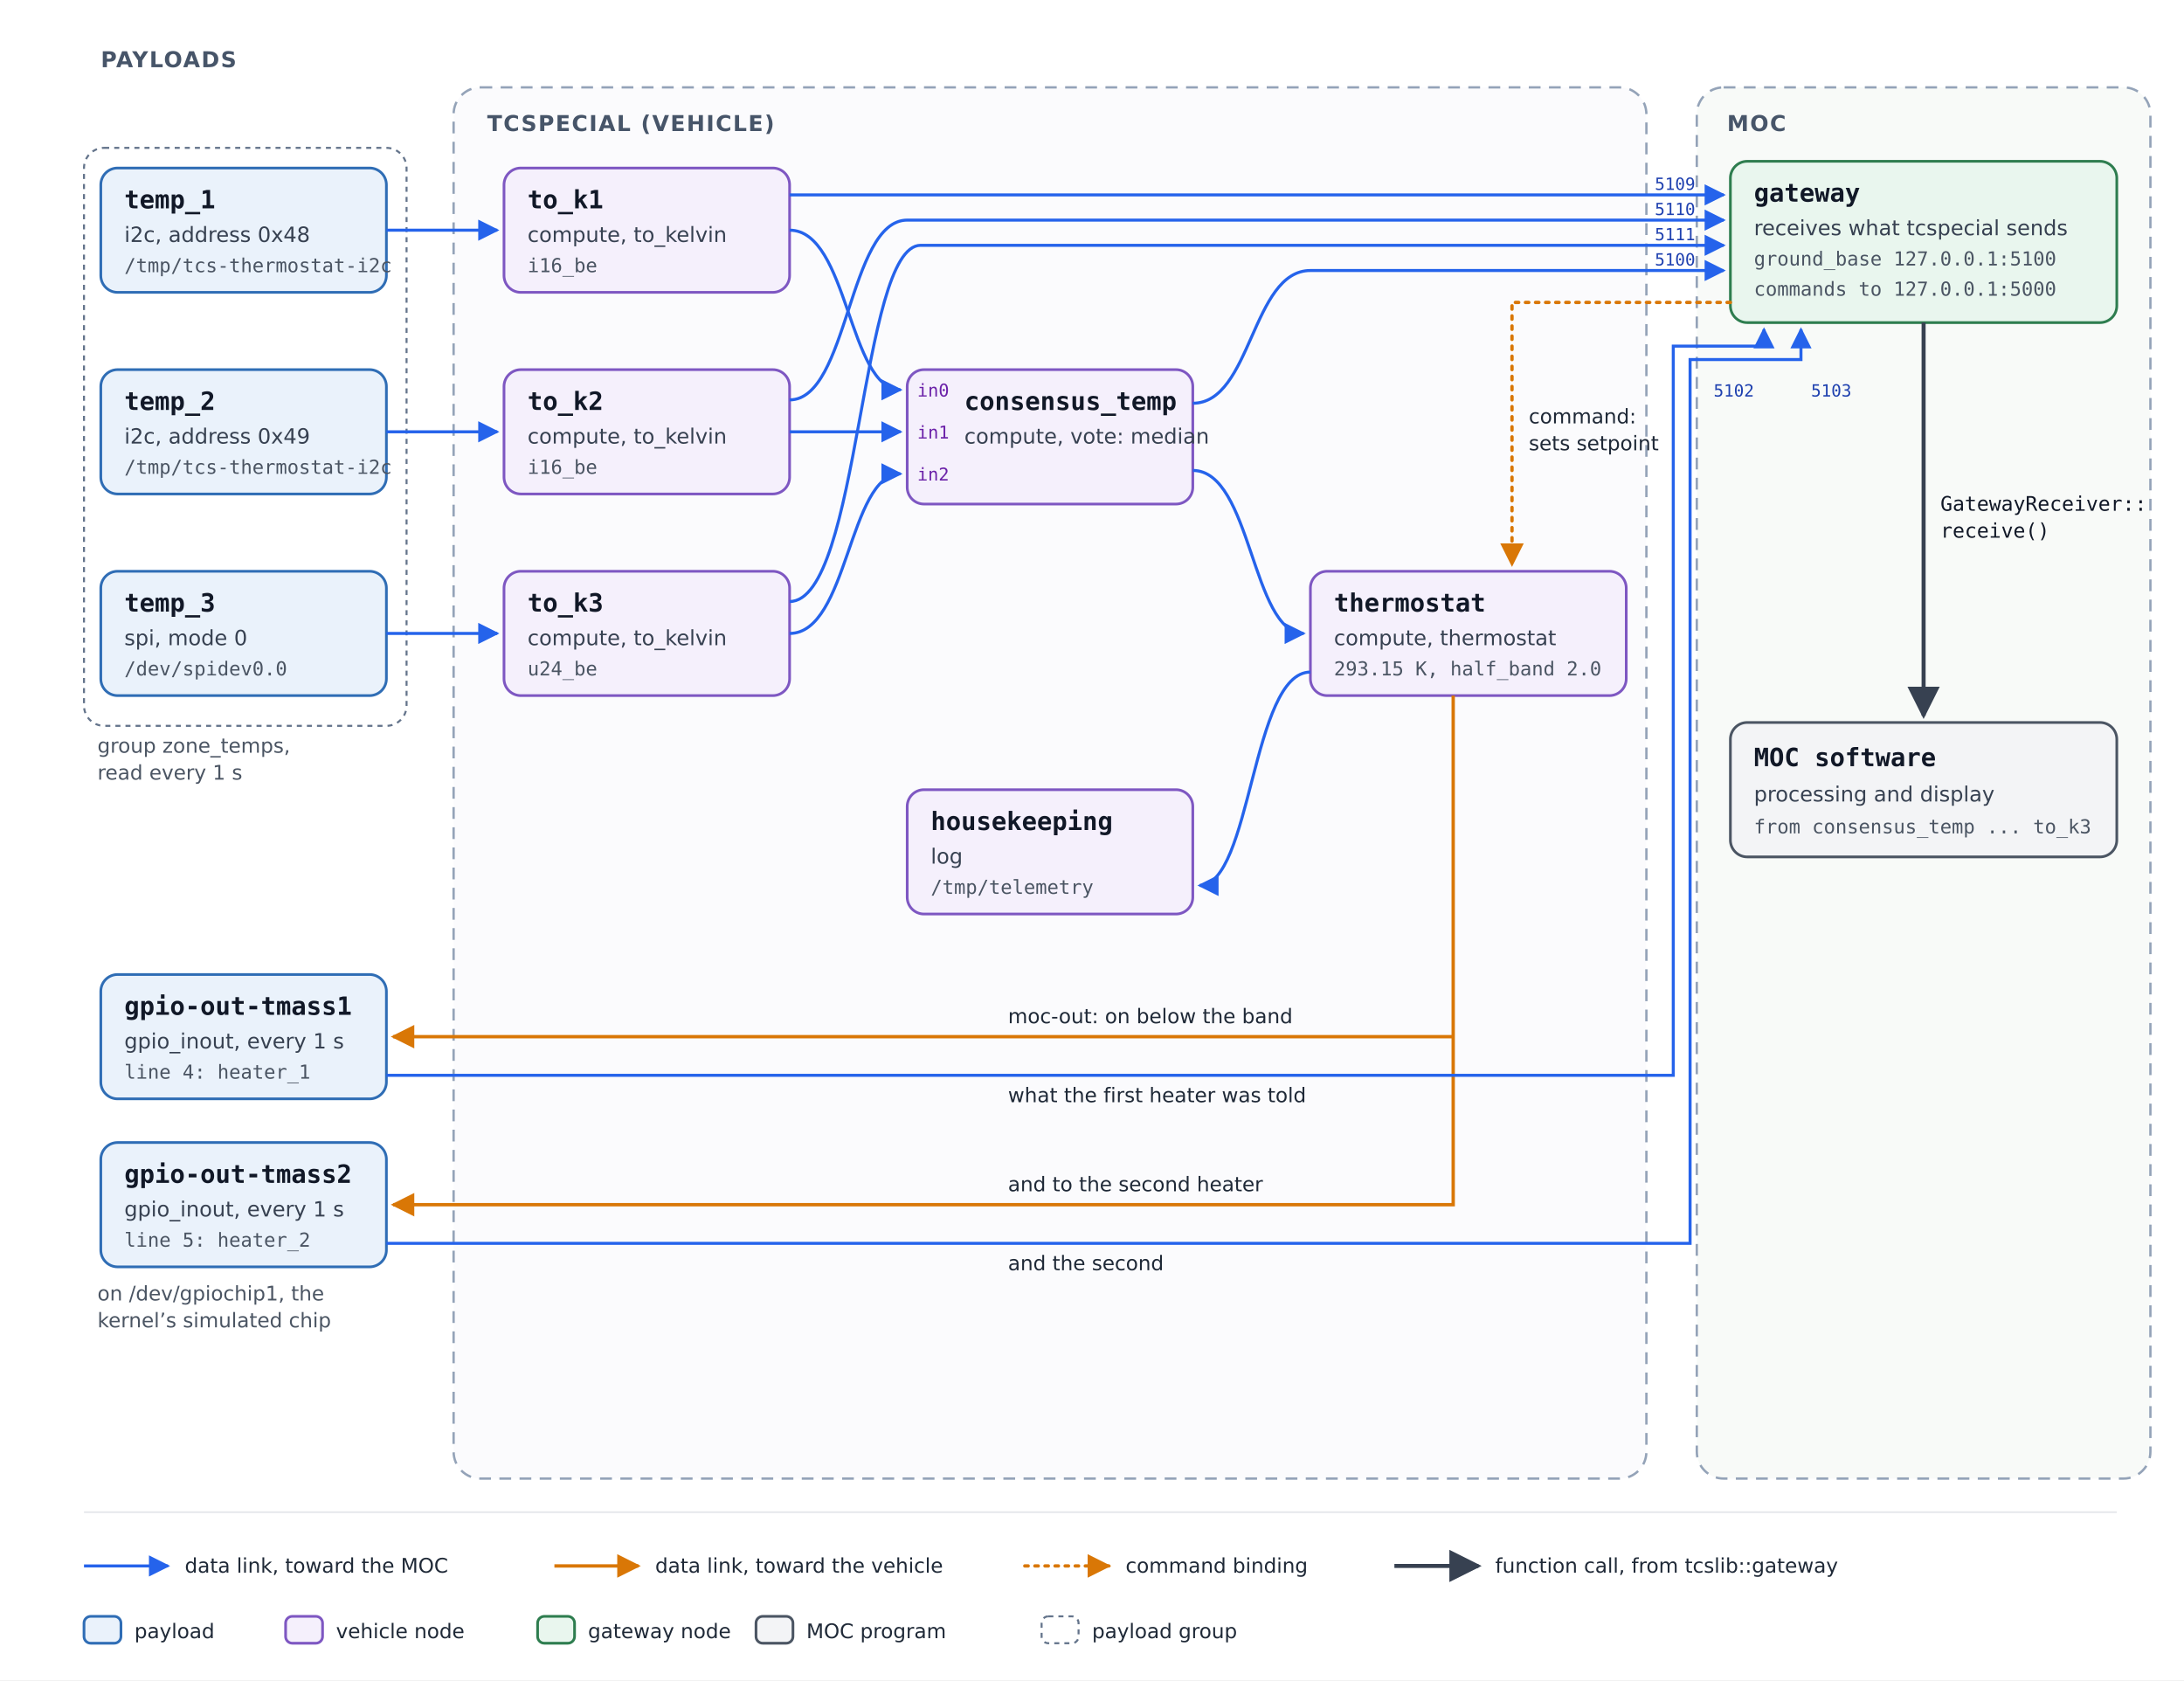
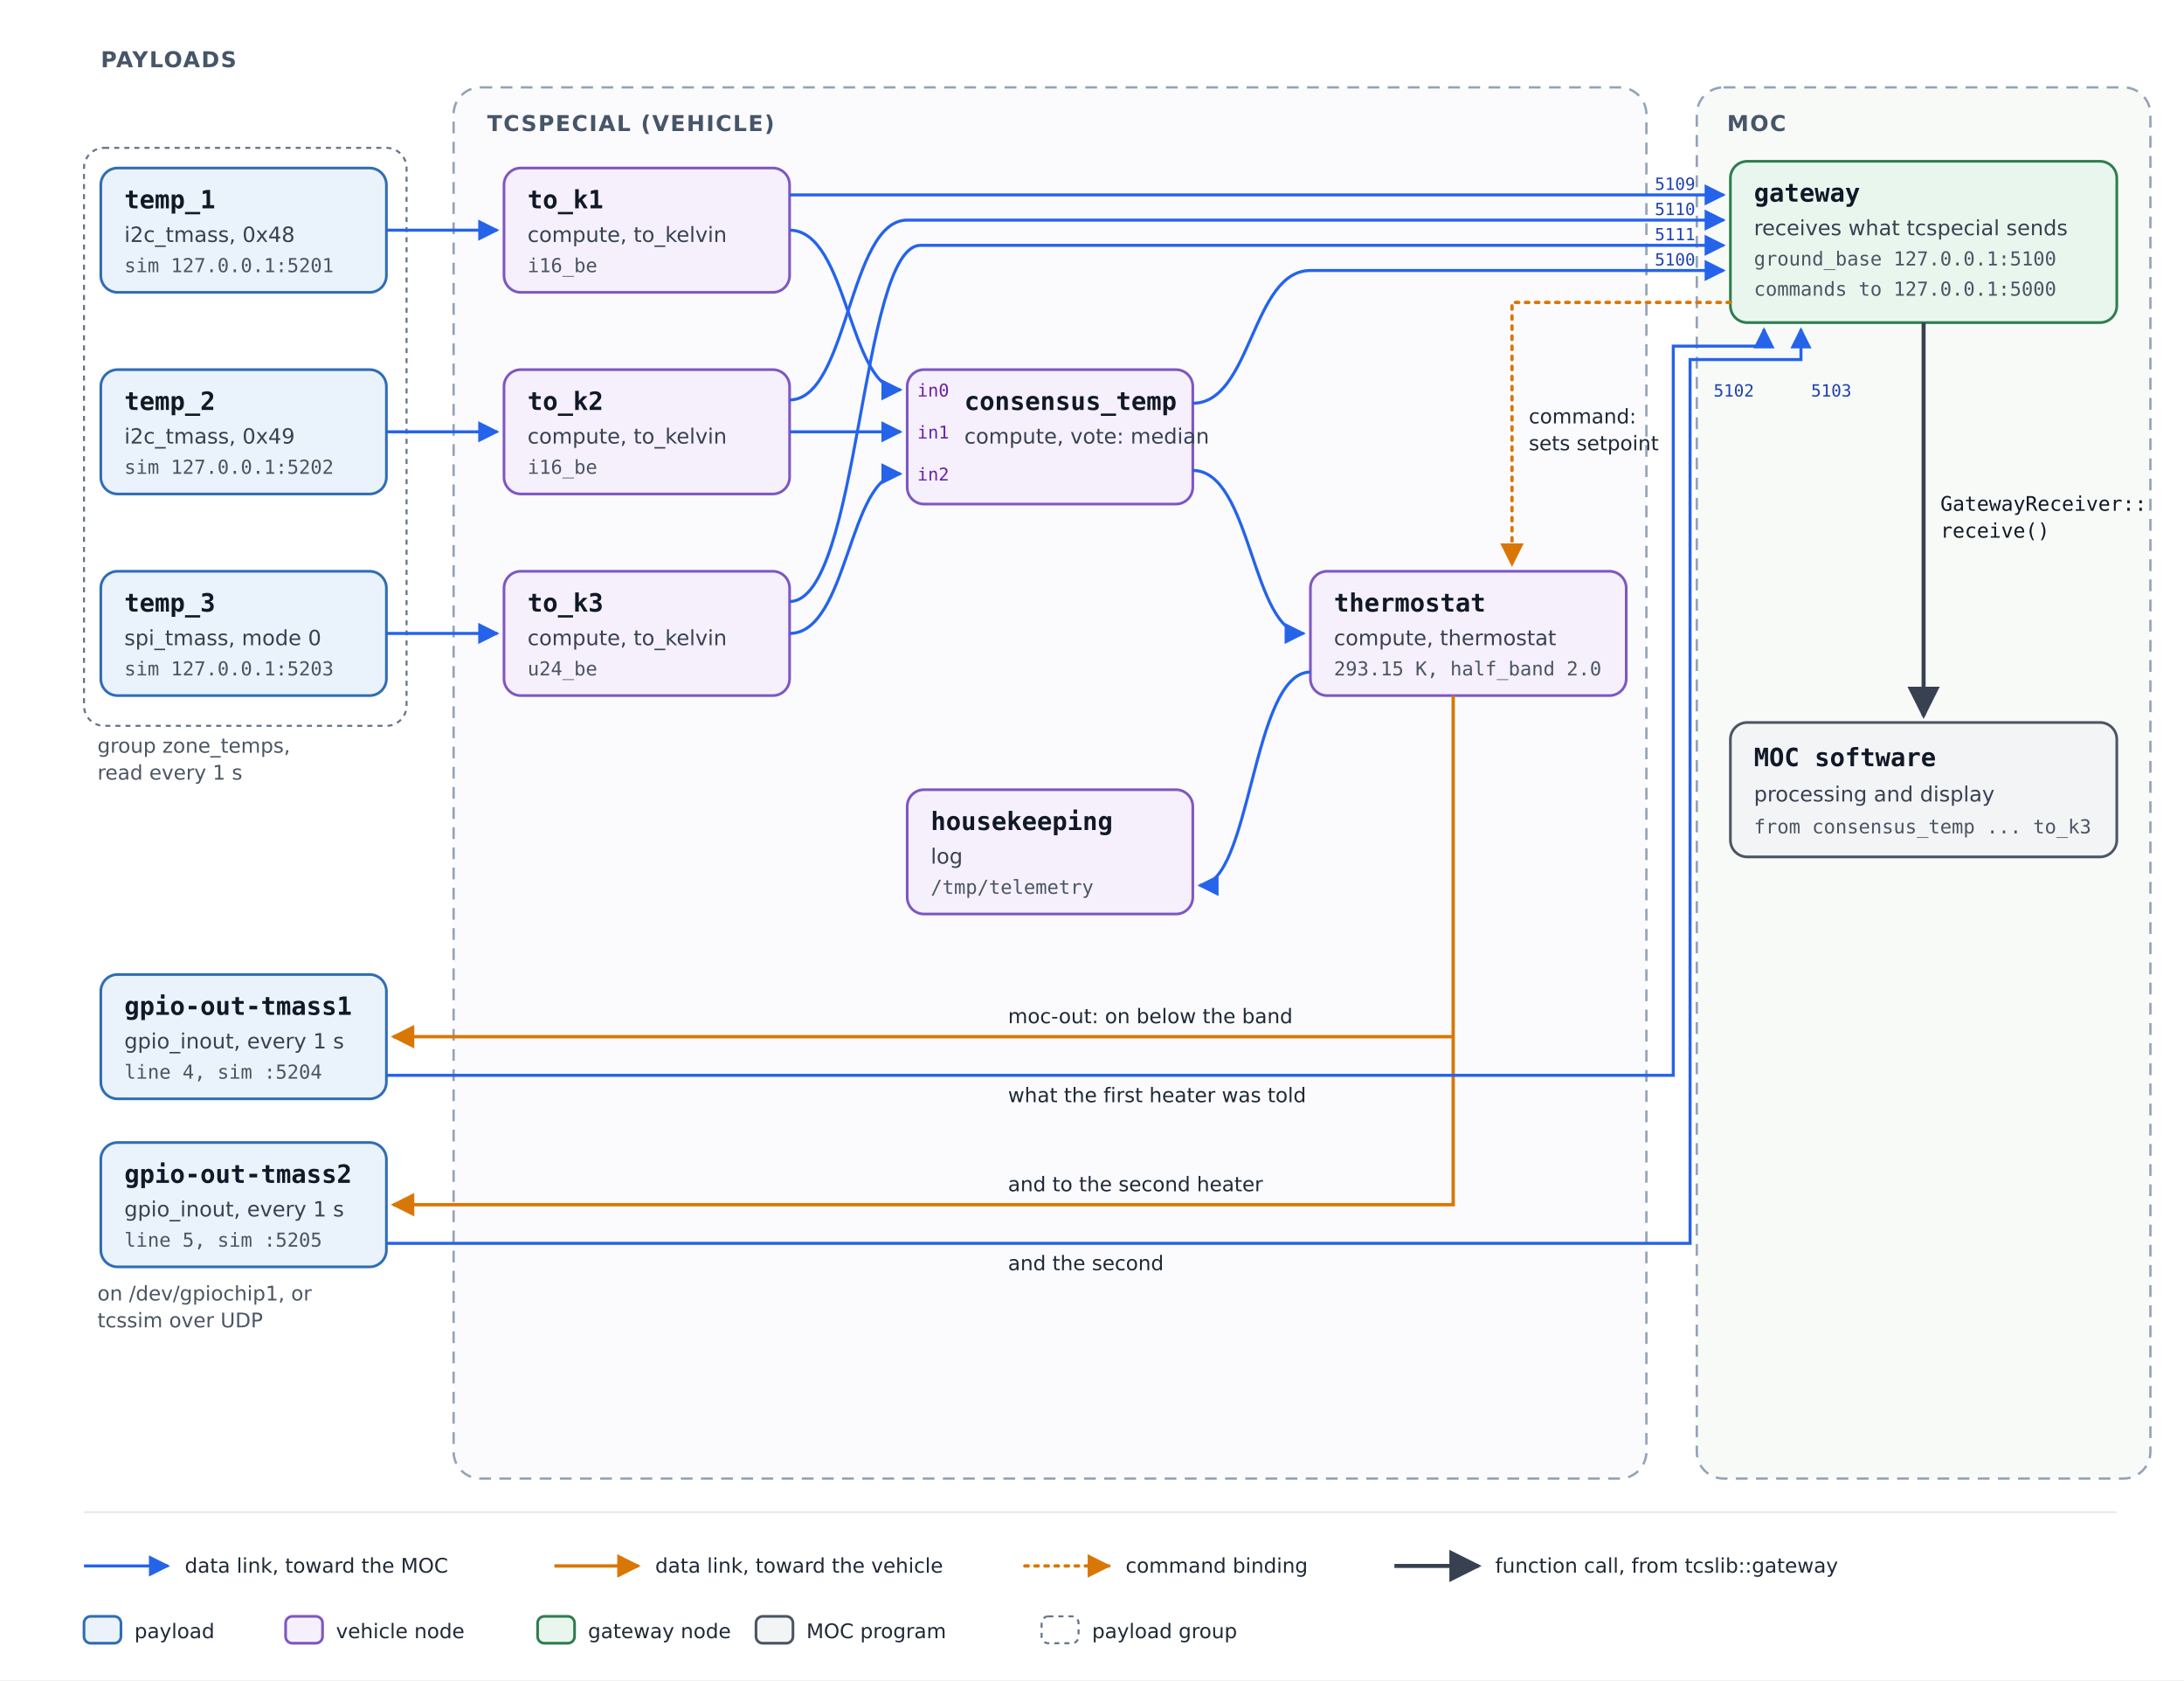
<svg xmlns="http://www.w3.org/2000/svg" width="1300" height="1000" viewBox="0 0 1300 1000" role="img" aria-labelledby="title desc">
  <defs>
    <style>
      text { font-family: "DejaVu Sans", Helvetica, Arial, sans-serif; fill: #111827; }
      .name { font-family: "DejaVu Sans Mono", Menlo, Consolas, monospace; font-size: 15px; font-weight: bold; }
      .kind { font-size: 12.5px; fill: #374151; }
      .detail { font-family: "DejaVu Sans Mono", Menlo, Consolas, monospace; font-size: 11.5px; fill: #4b5563; }
      .port { font-family: "DejaVu Sans Mono", Menlo, Consolas, monospace; font-size: 10.5px; fill: #6b21a8; }
      .heading { font-size: 13px; font-weight: bold; fill: #475569; letter-spacing: 0.06em; }
      .label { font-size: 12px; fill: #1f2937; }
      .note { font-size: 12px; fill: #4b5563; }
      .payload { fill: #eaf2fb; stroke: #2f6db5; stroke-width: 1.6; }
      .vehicle { fill: #f5f0fc; stroke: #7e57c2; stroke-width: 1.6; }
      .gateway { fill: #e9f6ee; stroke: #2e7d4f; stroke-width: 1.6; }
      .ground { fill: #f3f4f6; stroke: #4b5563; stroke-width: 1.6; }
      .groundside { fill: #f8faf8; stroke: #94a3b8; stroke-width: 1.4; stroke-dasharray: 7 5; }
      .call { fill: none; stroke: #374151; stroke-width: 2.4; }
      .code { font-family: "DejaVu Sans Mono", Menlo, Consolas, monospace; font-size: 12px; fill: #111827; }
      .portno { font-family: "DejaVu Sans Mono", Menlo, Consolas, monospace; font-size: 10px; fill: #1e40af; }
      .boundary { fill: #fbfbfd; stroke: #94a3b8; stroke-width: 1.4; stroke-dasharray: 7 5; }
      .group { fill: none; stroke: #64748b; stroke-width: 1.2; stroke-dasharray: 3 3; }
      .groundward { fill: none; stroke: #2563eb; stroke-width: 1.8; }
      .vehicleward { fill: none; stroke: #d97706; stroke-width: 2; }
      .command { fill: none; stroke: #d97706; stroke-width: 2; stroke-dasharray: 2 4; stroke-linecap: round; }
    </style>
    <marker id="arrow-blue" viewBox="0 0 10 10" refX="9" refY="5" markerWidth="7" markerHeight="7" orient="auto-start-reverse">
      <path d="M0,0 L10,5 L0,10 z" fill="#2563eb" />
    </marker>
    <marker id="arrow-orange" viewBox="0 0 10 10" refX="9" refY="5" markerWidth="7" markerHeight="7" orient="auto-start-reverse">
      <path d="M0,0 L10,5 L0,10 z" fill="#d97706" />
    </marker>
    <marker id="arrow-call" viewBox="0 0 10 10" refX="9" refY="5" markerWidth="8" markerHeight="8" orient="auto-start-reverse">
      <path d="M0,0 L10,5 L0,10 z" fill="#374151" />
    </marker>
  </defs>
  <rect width="1300" height="1000" fill="#ffffff" />
  <text class="heading" x="60" y="40">PAYLOADS</text>
  <rect class="boundary" x="270" y="52" width="710" height="828" rx="16" />
  <text class="heading" x="290" y="78">TCSPECIAL (VEHICLE)</text>
  <rect class="group" x="50" y="88" width="192" height="344" rx="12" />
  <text class="note" x="58" y="448">group zone_temps,</text>
  <text class="note" x="58" y="464">read every 1 s</text>
  <rect class="payload" x="60" y="100" width="170" height="74" rx="10" />
  <text class="name" x="74" y="124">temp_1</text>
-   <text class="kind" x="74" y="144">i2c, address 0x48</text>
-   <text class="detail" x="74" y="162">/tmp/tcs-thermostat-i2c</text>
+   <text class="kind" x="74" y="144">i2c_tmass, 0x48</text>
+   <text class="detail" x="74" y="162">sim 127.0.0.1:5201</text>
  <rect class="payload" x="60" y="220" width="170" height="74" rx="10" />
  <text class="name" x="74" y="244">temp_2</text>
-   <text class="kind" x="74" y="264">i2c, address 0x49</text>
-   <text class="detail" x="74" y="282">/tmp/tcs-thermostat-i2c</text>
+   <text class="kind" x="74" y="264">i2c_tmass, 0x49</text>
+   <text class="detail" x="74" y="282">sim 127.0.0.1:5202</text>
  <rect class="payload" x="60" y="340" width="170" height="74" rx="10" />
  <text class="name" x="74" y="364">temp_3</text>
-   <text class="kind" x="74" y="384">spi, mode 0</text>
-   <text class="detail" x="74" y="402">/dev/spidev0.0</text>
+   <text class="kind" x="74" y="384">spi_tmass, mode 0</text>
+   <text class="detail" x="74" y="402">sim 127.0.0.1:5203</text>
  <rect class="payload" x="60" y="580" width="170" height="74" rx="10" />
  <text class="name" x="74" y="604">gpio-out-tmass1</text>
  <text class="kind" x="74" y="624">gpio_inout, every 1 s</text>
-   <text class="detail" x="74" y="642">line 4: heater_1</text>
+   <text class="detail" x="74" y="642">line 4, sim :5204</text>
  <rect class="payload" x="60" y="680" width="170" height="74" rx="10" />
  <text class="name" x="74" y="704">gpio-out-tmass2</text>
  <text class="kind" x="74" y="724">gpio_inout, every 1 s</text>
-   <text class="detail" x="74" y="742">line 5: heater_2</text>
-   <text class="note" x="58" y="774">on /dev/gpiochip1, the</text>
-   <text class="note" x="58" y="790">kernel’s simulated chip</text>
+   <text class="detail" x="74" y="742">line 5, sim :5205</text>
+   <text class="note" x="58" y="774">on /dev/gpiochip1, or</text>
+   <text class="note" x="58" y="790">tcssim over UDP</text>
  <rect class="vehicle" x="300" y="100" width="170" height="74" rx="10" />
  <text class="name" x="314" y="124">to_k1</text>
  <text class="kind" x="314" y="144">compute, to_kelvin</text>
  <text class="detail" x="314" y="162">i16_be</text>
  <rect class="vehicle" x="300" y="220" width="170" height="74" rx="10" />
  <text class="name" x="314" y="244">to_k2</text>
  <text class="kind" x="314" y="264">compute, to_kelvin</text>
  <text class="detail" x="314" y="282">i16_be</text>
  <rect class="vehicle" x="300" y="340" width="170" height="74" rx="10" />
  <text class="name" x="314" y="364">to_k3</text>
  <text class="kind" x="314" y="384">compute, to_kelvin</text>
  <text class="detail" x="314" y="402">u24_be</text>
  <rect class="vehicle" x="540" y="220" width="170" height="80" rx="10" />
  <text class="name" x="574" y="244">consensus_temp</text>
  <text class="kind" x="574" y="264">compute, vote: median</text>
  <text class="port" x="546" y="236">in0</text>
  <text class="port" x="546" y="261">in1</text>
  <text class="port" x="546" y="286">in2</text>
  <rect class="vehicle" x="540" y="470" width="170" height="74" rx="10" />
  <text class="name" x="554" y="494">housekeeping</text>
  <text class="kind" x="554" y="514">log</text>
  <text class="detail" x="554" y="532">/tmp/telemetry</text>
  <rect class="vehicle" x="780" y="340" width="188" height="74" rx="10" />
  <text class="name" x="794" y="364">thermostat</text>
  <text class="kind" x="794" y="384">compute, thermostat</text>
  <text class="detail" x="794" y="402">293.15 K, half_band 2.0</text>
  <rect class="groundside" x="1010" y="52" width="270" height="828" rx="16" />
  <text class="heading" x="1028" y="78">MOC</text>
  <rect class="gateway" x="1030" y="96" width="230" height="96" rx="10" />
  <text class="name" x="1044" y="120">gateway</text>
  <text class="kind" x="1044" y="140">receives what tcspecial sends</text>
  <text class="detail" x="1044" y="158">ground_base 127.0.0.1:5100</text>
  <text class="detail" x="1044" y="176">commands to 127.0.0.1:5000</text>
  <rect class="ground" x="1030" y="430" width="230" height="80" rx="10" />
  <text class="name" x="1044" y="456">MOC software</text>
  <text class="kind" x="1044" y="477">processing and display</text>
  <text class="detail" x="1044" y="496">from consensus_temp ... to_k3</text>
  <path class="groundward" d="M230,137 L296,137" marker-end="url(#arrow-blue)" />
  <path class="groundward" d="M230,257 L296,257" marker-end="url(#arrow-blue)" />
  <path class="groundward" d="M230,377 L296,377" marker-end="url(#arrow-blue)" />
  <path class="groundward" d="M470,116 L1026,116" marker-end="url(#arrow-blue)" />
  <path class="groundward" d="M470,238 C505,238 505,131 540,131 L1026,131" marker-end="url(#arrow-blue)" />
  <path class="groundward" d="M470,358 C512,358 512,146 548,146 L1026,146" marker-end="url(#arrow-blue)" />
  <path class="groundward" d="M470,137 C505,137 505,232 536,232" marker-end="url(#arrow-blue)" />
  <path class="groundward" d="M470,257 L536,257" marker-end="url(#arrow-blue)" />
  <path class="groundward" d="M470,377 C505,377 505,282 536,282" marker-end="url(#arrow-blue)" />
  <path class="groundward" d="M710,240 C745,240 745,161 780,161 L1026,161" marker-end="url(#arrow-blue)" />
  <path class="groundward" d="M710,280 C745,280 745,377 776,377" marker-end="url(#arrow-blue)" />
  <path class="groundward" d="M780,400 C745,400 745,527 714,527" marker-end="url(#arrow-blue)" />
  <path class="vehicleward" d="M865,414 L865,717 L234,717" marker-end="url(#arrow-orange)" />
  <path class="vehicleward" d="M865,617 L234,617" marker-end="url(#arrow-orange)" />
  <text class="label" x="600" y="609">moc-out: on below the band</text>
  <text class="label" x="600" y="709">and to the second heater</text>
  <path class="groundward" d="M230,640 L996,640 L996,206 L1050,206 L1050,196" marker-end="url(#arrow-blue)" />
  <path class="groundward" d="M230,740 L1006,740 L1006,214 L1072,214 L1072,196" marker-end="url(#arrow-blue)" />
  <text class="label" x="600" y="656">what the first heater was told</text>
  <text class="label" x="600" y="756">and the second</text>
  <text class="portno" x="985" y="113">5109</text>
  <text class="portno" x="985" y="128">5110</text>
  <text class="portno" x="985" y="143">5111</text>
  <text class="portno" x="985" y="158">5100</text>
  <text class="portno" x="1020" y="236">5102</text>
  <text class="portno" x="1078" y="236">5103</text>
  <path class="command" d="M1030,180 L900,180 L900,336" marker-end="url(#arrow-orange)" />
  <text class="label" x="910" y="252">command:</text>
  <text class="label" x="910" y="268">sets setpoint</text>
  <path class="call" d="M1145,192 L1145,426" marker-end="url(#arrow-call)" />
  <text class="code" x="1155" y="304">GatewayReceiver::</text>
  <text class="code" x="1155" y="320">receive()</text>
  <line x1="50" y1="900" x2="1260" y2="900" stroke="#e5e7eb" stroke-width="1" />
  <path class="groundward" d="M50,932 L100,932" marker-end="url(#arrow-blue)" />
  <text class="label" x="110" y="936">data link, toward the MOC</text>
  <path class="vehicleward" d="M330,932 L380,932" marker-end="url(#arrow-orange)" />
  <text class="label" x="390" y="936">data link, toward the vehicle</text>
  <path class="command" d="M610,932 L660,932" marker-end="url(#arrow-orange)" />
  <text class="label" x="670" y="936">command binding</text>
  <path class="call" d="M830,932 L880,932" marker-end="url(#arrow-call)" />
  <text class="label" x="890" y="936">function call, from tcslib::gateway</text>
  <rect class="payload" x="50" y="962" width="22" height="16" rx="4" />
  <text class="label" x="80" y="975">payload</text>
  <rect class="vehicle" x="170" y="962" width="22" height="16" rx="4" />
  <text class="label" x="200" y="975">vehicle node</text>
  <rect class="gateway" x="320" y="962" width="22" height="16" rx="4" />
  <text class="label" x="350" y="975">gateway node</text>
  <rect class="ground" x="450" y="962" width="22" height="16" rx="4" />
  <text class="label" x="480" y="975">MOC program</text>
  <rect class="group" x="620" y="962" width="22" height="16" rx="4" />
  <text class="label" x="650" y="975">payload group</text>
</svg>
